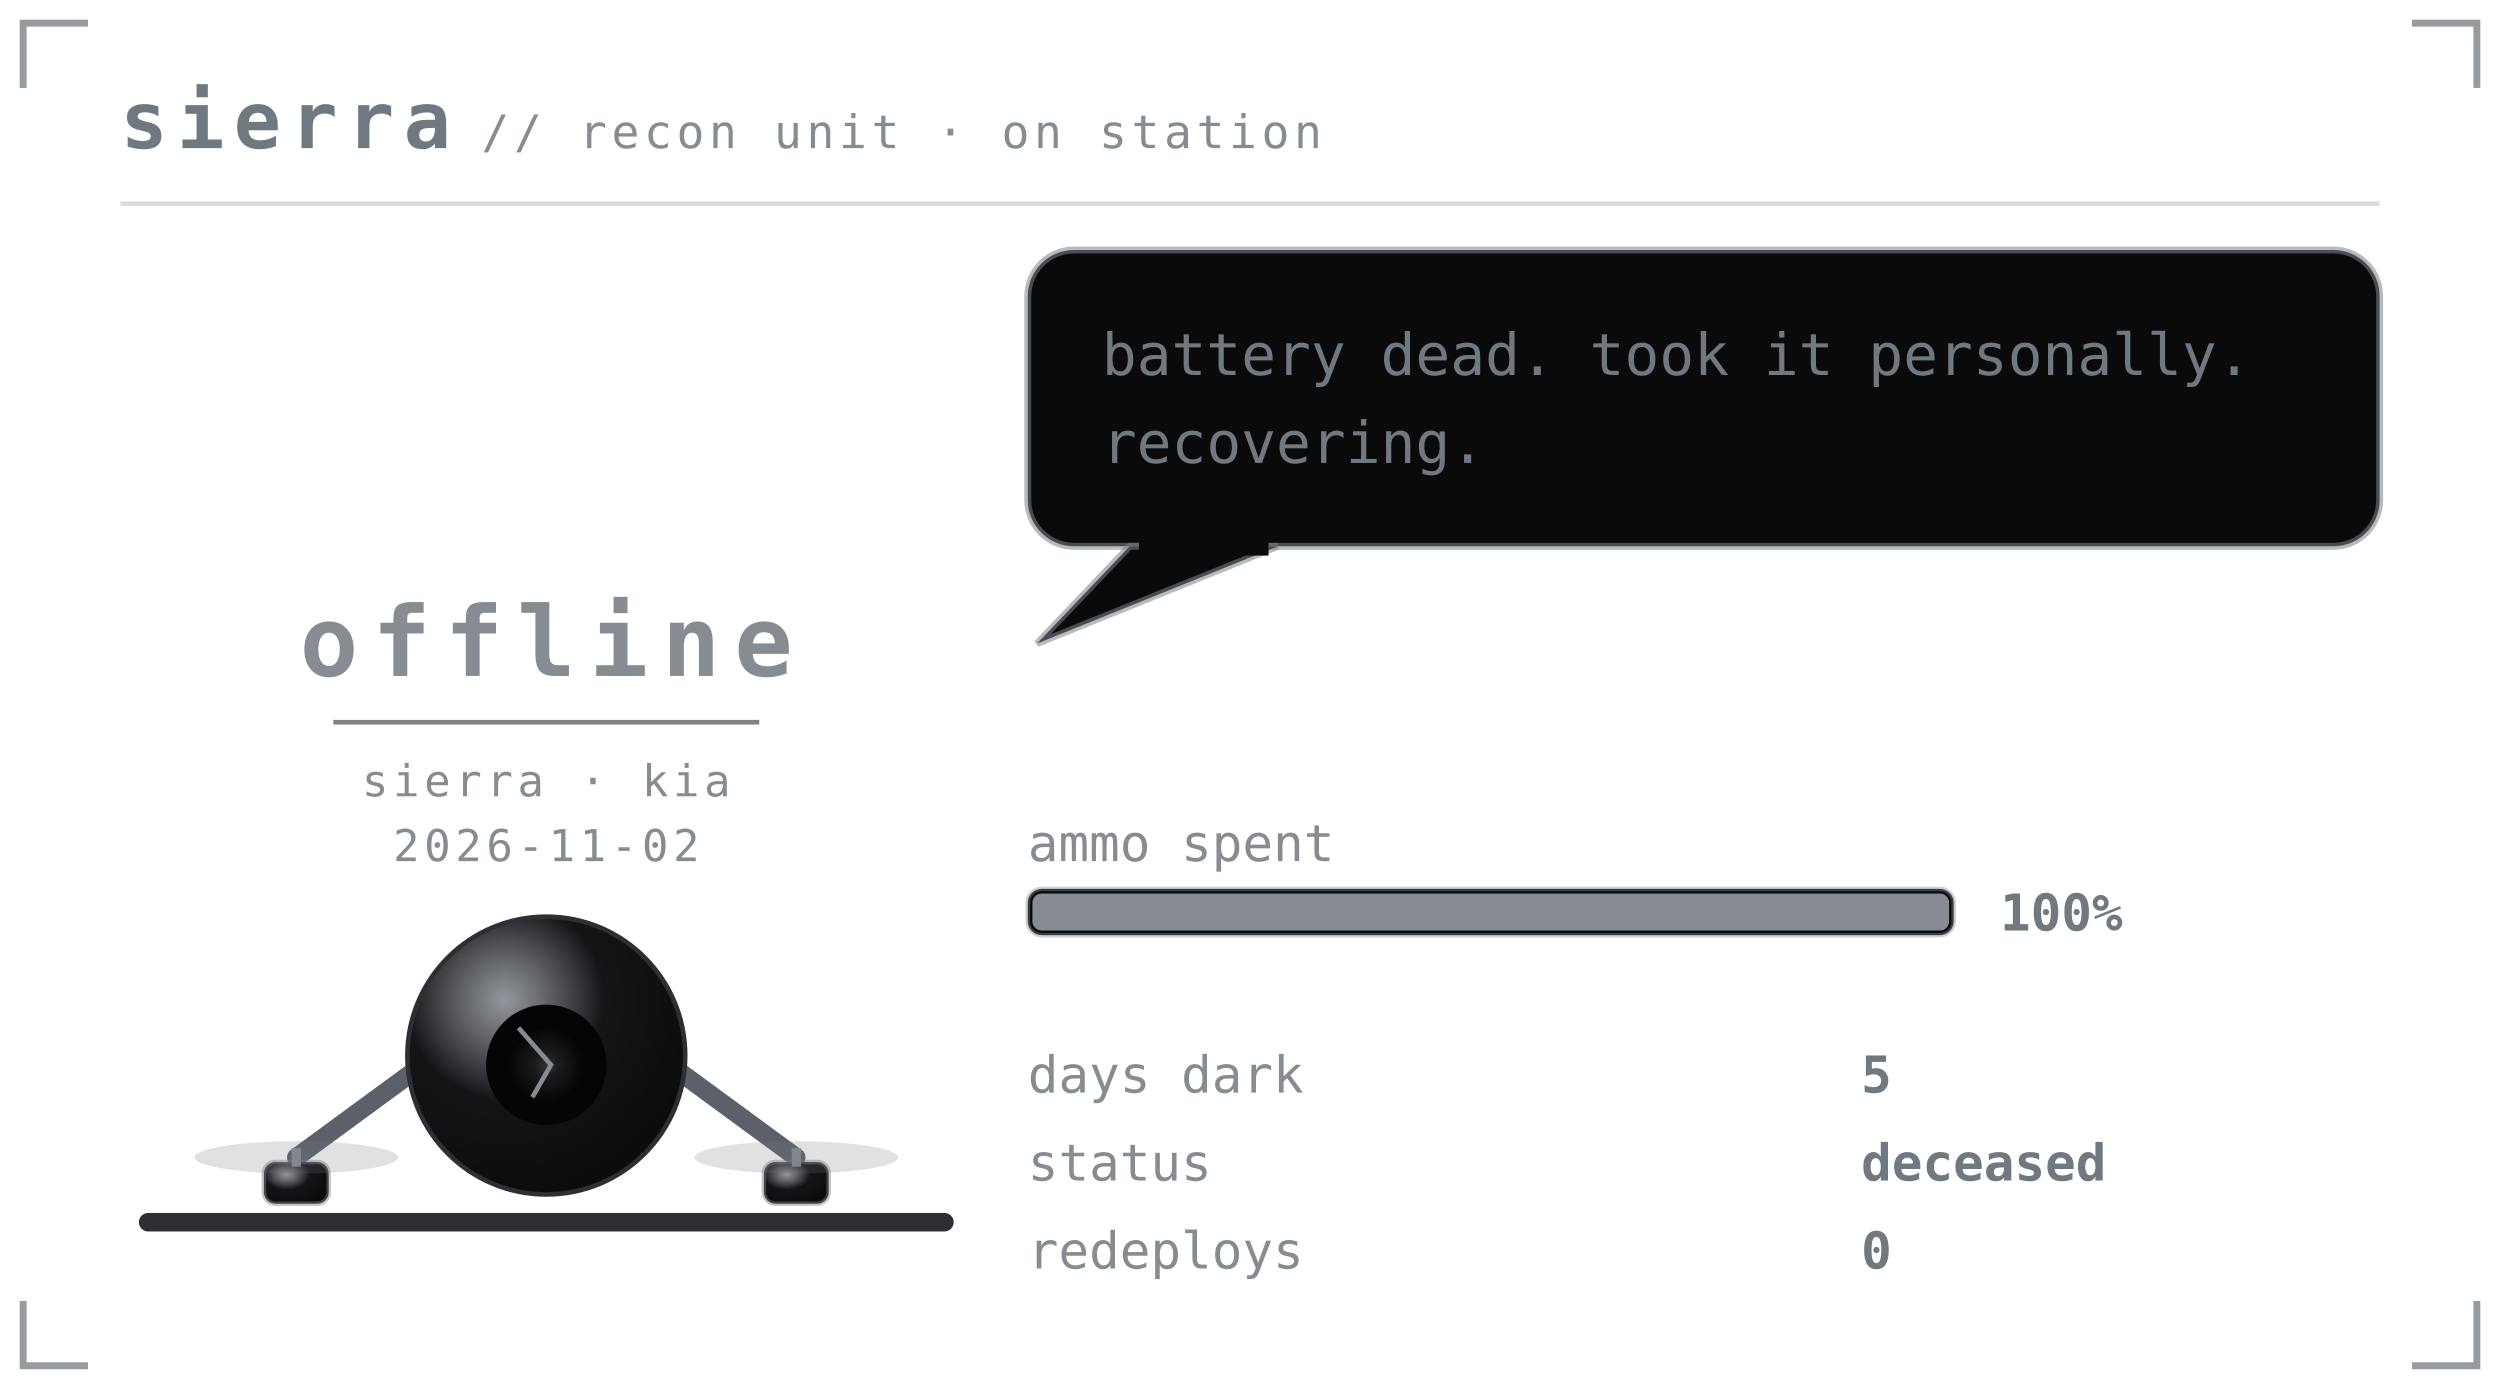
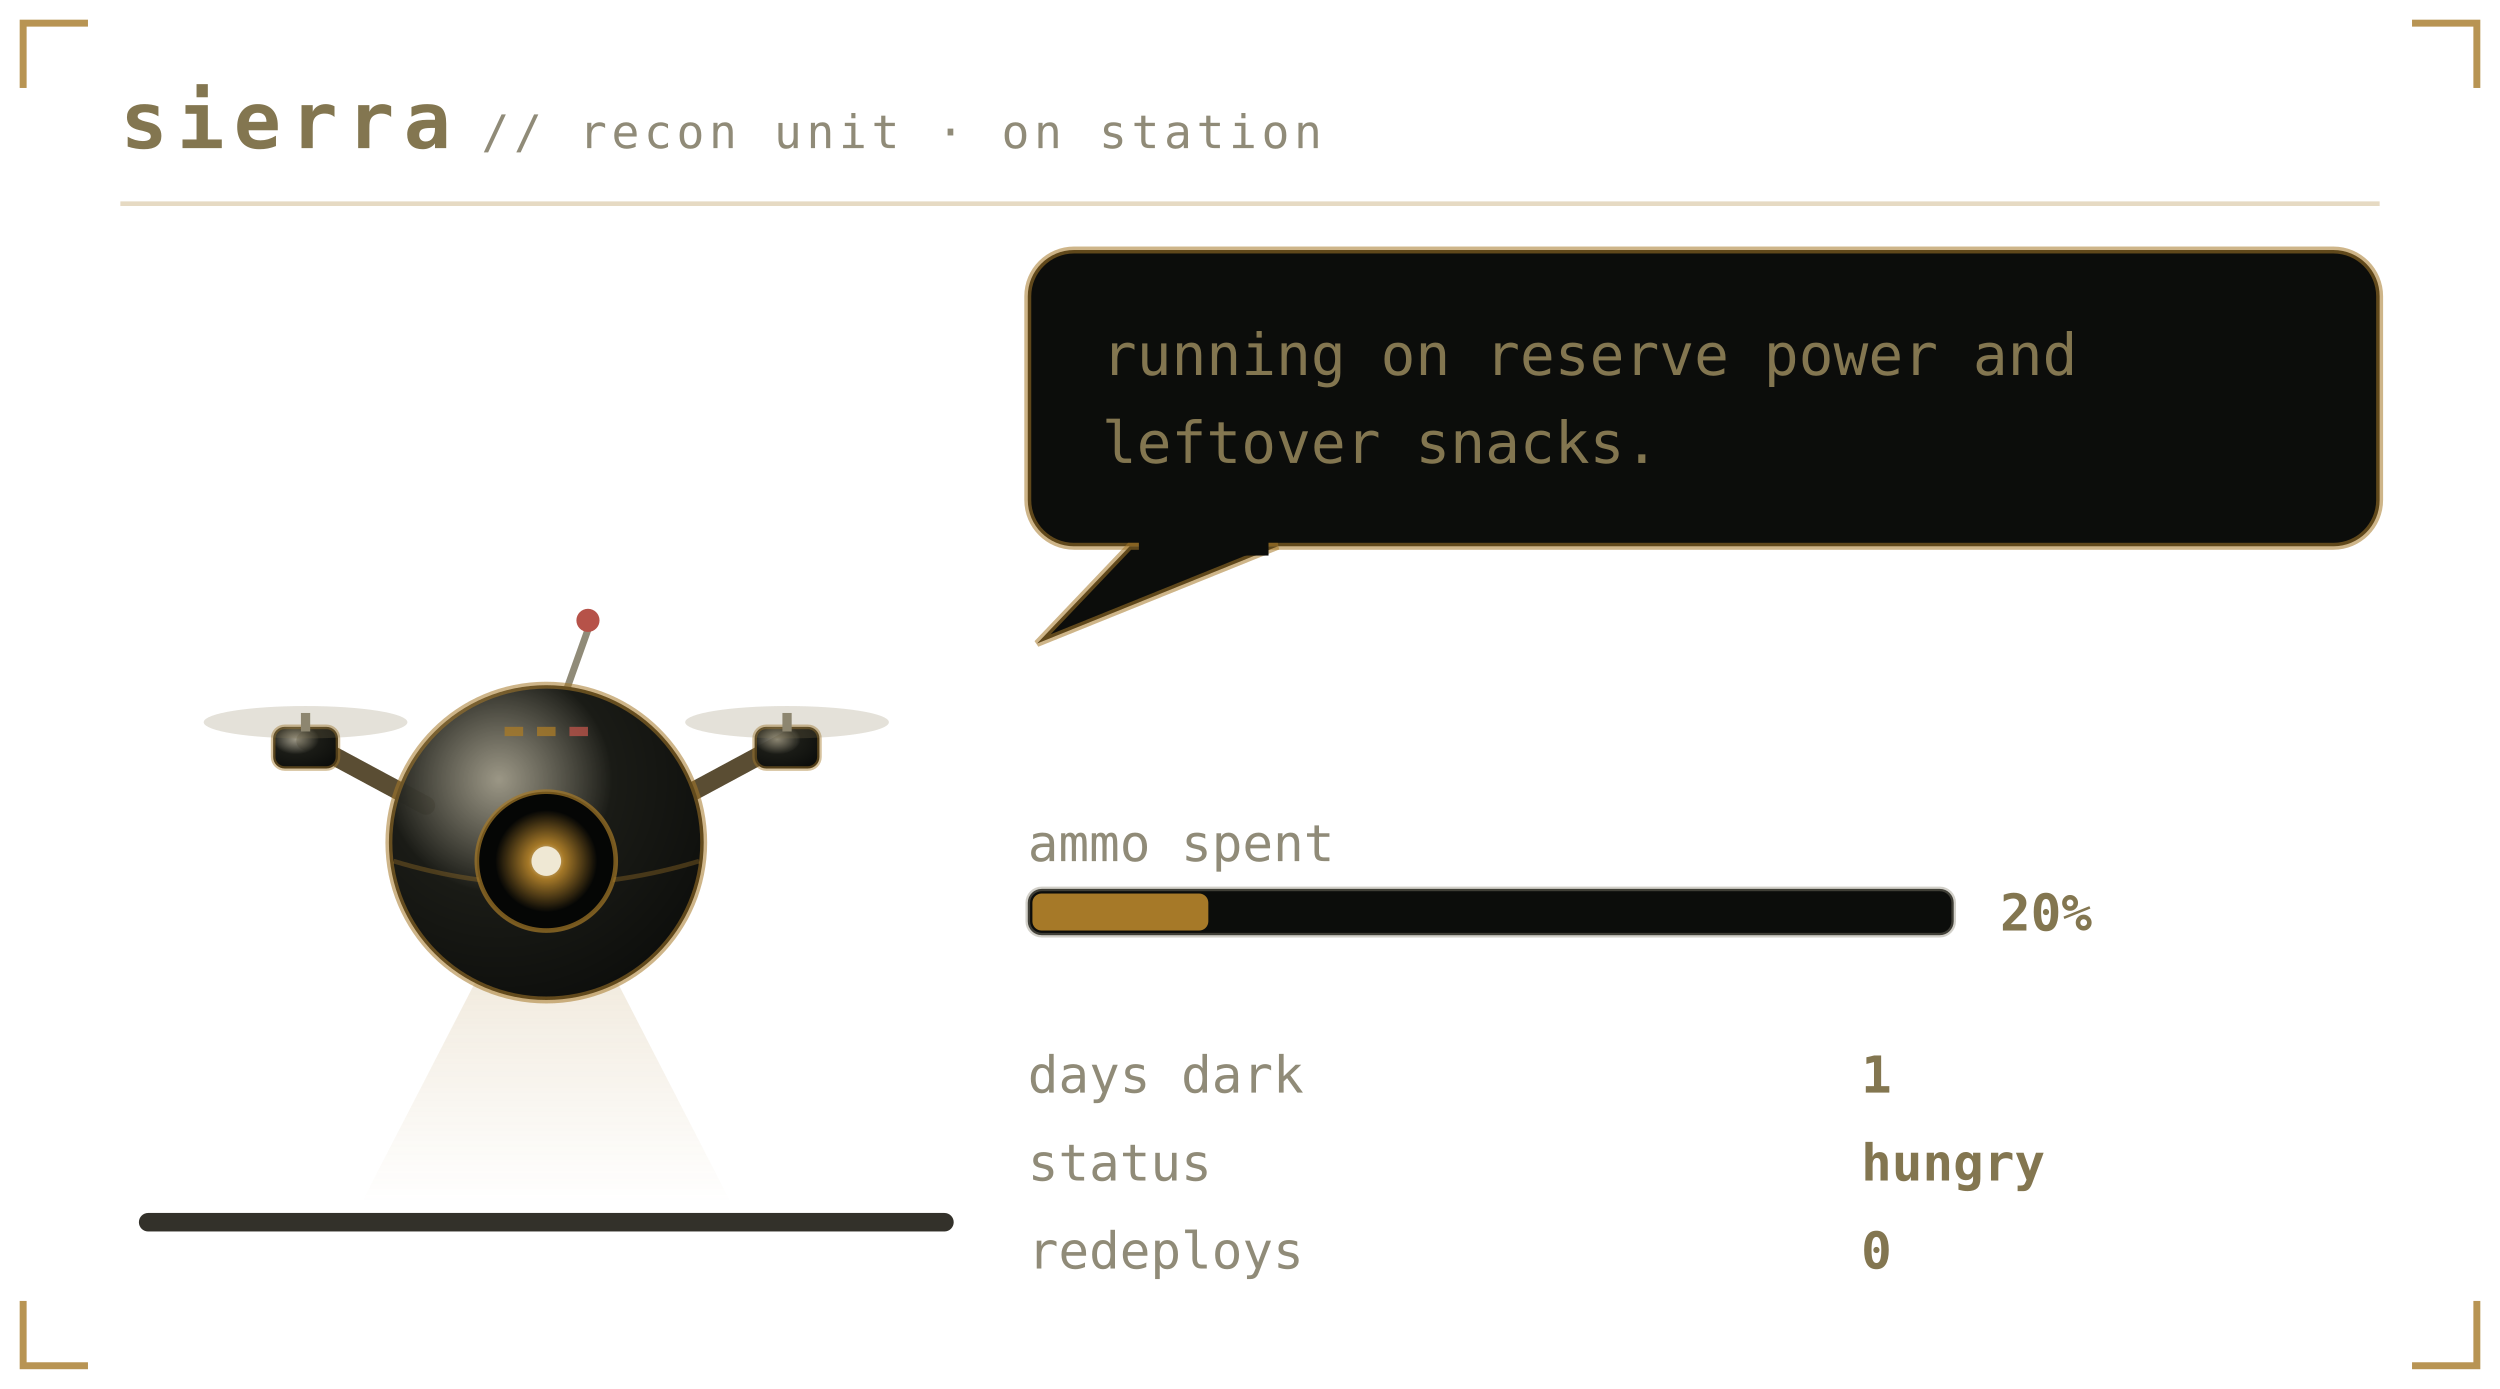
<svg xmlns="http://www.w3.org/2000/svg" viewBox="0 0 540 300" width="540" height="300" role="img" aria-labelledby="pett petd">
  <defs>
    <linearGradient id="petbg" x1="0" y1="0" x2="1" y2="1">
-       <stop offset="0" stop-color="#141417" />
-       <stop offset="1" stop-color="#0a0a0b" />
+       <stop offset="0" stop-color="#1a1b16" />
+       <stop offset="1" stop-color="#0c0d0b" />
    </linearGradient>
  </defs>
  <style>
    .mono{font-family:ui-monospace,SFMono-Regular,Menlo,Consolas,"DejaVu Sans Mono",monospace}
-     .brand{font-size:17px;font-weight:700;letter-spacing:2px;fill:#707880}
-     .sub{font-size:10px;letter-spacing:1px;fill:#878c92}
-     .say{font-size:12.5px;fill:#707880}
-     .stat{font-size:11px;fill:#878c92}
-     .val{font-size:11px;fill:#707880;font-weight:700}
-     .call{font-size:16px;font-weight:700;letter-spacing:2.5px;fill:#7c8288}
-     .callsub{font-size:9px;letter-spacing:0.8px;fill:#878c92}
-     .who{font-weight:700;fill:#7c8288}
-     .rip{font-size:21px;font-weight:700;letter-spacing:3px;fill:#2e2f33}
-     .ripsub{font-size:9.5px;letter-spacing:1px;fill:#2e2f33}
+     .brand{font-size:17px;font-weight:700;letter-spacing:2px;fill:#837650}
+     .sub{font-size:10px;letter-spacing:1px;fill:#908b78}
+     .say{font-size:12.5px;fill:#837650}
+     .stat{font-size:11px;fill:#908b78}
+     .val{font-size:11px;fill:#837650;font-weight:700}
+     .call{font-size:16px;font-weight:700;letter-spacing:2.5px;fill:#a67928}
+     .callsub{font-size:9px;letter-spacing:0.8px;fill:#908b78}
+     .who{font-weight:700;fill:#a67928}
+     .lid{opacity:0;animation:blink 5.4s steps(1) infinite}
+     .bubble{animation:breathe 5s ease-in-out infinite}
+     .meter{animation:meterpulse 2.6s ease-in-out infinite}
+     
+     
+     
+     
+     .plea{animation:bob 2.1s ease-in-out infinite}
+     .beat{animation:beat 2.1s ease-in-out infinite}
+     @keyframes bob{0%,100%{transform:translateY(0)}50%{transform:translateY(-5px)}}
+     @keyframes beat{0%,100%{opacity:1}50%{opacity:.25}}
+     @keyframes blink{0%,93%{opacity:0}94%,97%{opacity:1}98%,100%{opacity:0}}
+     @keyframes breathe{0%,100%{opacity:1}50%{opacity:.86}}
+     @keyframes meterpulse{0%,100%{opacity:1}50%{opacity:.6}}
+     @keyframes tear{0%,100%{opacity:0;transform:translateX(0)}12%{opacity:.55;transform:translateX(-4px)}18%{opacity:0}61%{opacity:.4;transform:translateX(5px)}67%{opacity:0}}
+     @keyframes desat{0%,100%{filter:saturate(.35)}50%{filter:saturate(0) contrast(1.25)}}
+     @keyframes twinkle{0%,100%{opacity:.25}50%{opacity:1}}
+     @keyframes flash{0%{opacity:.8}100%{opacity:0}}
+     @keyframes spin{to{transform:rotate(360deg)}}
</style>
-   <path d="M5 19V5H19M521 5H535V19M535 281V295H521M19 295H5V281" fill="none" stroke="#7c8288" stroke-width="1.5" stroke-opacity="0.8" />
+   <path d="M5 19V5H19M521 5H535V19M535 281V295H521M19 295H5V281" fill="none" stroke="#a67928" stroke-width="1.5" stroke-opacity="0.8" />
  <text class="mono brand" x="26" y="32">sierra</text>
  <text class="mono sub" x="104" y="32">// recon unit · on station</text>
-   <line x1="26" y1="44" x2="514" y2="44" stroke="#7c8288" stroke-opacity="0.28" />
-   <rect x="30" y="262" width="176" height="4" rx="2" fill="#2e2f33" />
+   <line x1="26" y1="44" x2="514" y2="44" stroke="#a67928" stroke-opacity="0.28" />
+   <rect x="30" y="262" width="176" height="4" rx="2" fill="#33312a" />
  <g transform="translate(46 116)">
    <g>
      <g>
        <g>
+           <animateTransform attributeName="transform" type="translate" values="0 0; 0 -3; 0 0" dur="4.2s" repeatCount="indefinite" additive="sum" />
          <defs>
            <radialGradient id="drHull" cx="0.35" cy="0.3" r="0.8">
-               <stop offset="0" stop-color="#878c92" stop-opacity="0.9" />
-               <stop offset="0.45" stop-color="#141417" />
-               <stop offset="1" stop-color="#0a0a0b" />
+               <stop offset="0" stop-color="#908b78" stop-opacity="0.9" />
+               <stop offset="0.45" stop-color="#1a1b16" />
+               <stop offset="1" stop-color="#0c0d0b" />
            </radialGradient>
            <radialGradient id="drLens" cx="0.5" cy="0.5" r="0.5">
-               <stop offset="0" stop-color="#5c6169" />
-               <stop offset="0.35" stop-color="#2e2f33" />
-               <stop offset="1" stop-color="#2e2f33" stop-opacity="0" />
+               <stop offset="0" stop-color="#efe8d4" />
+               <stop offset="0.35" stop-color="#a67928" />
+               <stop offset="1" stop-color="#a67928" stop-opacity="0" />
            </radialGradient>
            <linearGradient id="drBeam" x1="0" y1="0" x2="0" y2="1">
-               <stop offset="0" stop-color="#7c8288" stop-opacity="0.45" />
-               <stop offset="1" stop-color="#7c8288" stop-opacity="0" />
+               <stop offset="0" stop-color="#a67928" stop-opacity="0.45" />
+               <stop offset="1" stop-color="#a67928" stop-opacity="0" />
            </linearGradient>
          </defs>
-           <text class="mono rip" style="fill:#878c92" x="72" y="30" text-anchor="middle">offline</text>
-           <line x1="26" y1="40" x2="118" y2="40" stroke="#2e2f33" stroke-opacity="0.6" />
-           <text class="mono ripsub" style="fill:#878c92" x="72" y="56" text-anchor="middle">sierra · kia</text>
-           <text class="mono ripsub" style="fill:#878c92" x="72" y="70" text-anchor="middle">2026-11-02</text>
-           <path d="M48 112 L18 134 M96 112 L126 134" stroke="#5c6169" stroke-width="4" stroke-linecap="round" />
-           <rect x="11" y="135" width="14" height="9" rx="2.5" fill="url(#drHull)" stroke="#7c8288" stroke-opacity="0.45" />
-           <rect x="17" y="132" width="2" height="4" fill="#878c92" />
-           <ellipse cx="18" cy="134" rx="22" ry="3.5" fill="#707880" opacity="0.22" />
-           <rect x="119" y="135" width="14" height="9" rx="2.5" fill="url(#drHull)" stroke="#7c8288" stroke-opacity="0.45" />
-           <rect x="125" y="132" width="2" height="4" fill="#878c92" />
-           <ellipse cx="126" cy="134" rx="22" ry="3.5" fill="#707880" opacity="0.22" />
-           <circle cx="72" cy="112" r="30" fill="url(#drHull)" stroke="#2e2f33" />
-           <circle cx="72" cy="114" r="13" fill="#050505" />
-           <circle cx="72" cy="114" r="8" fill="url(#drLens)" opacity="0.5" />
-           <path d="M66 106 L73 114 L69 121" stroke="#878c92" stroke-width="1" fill="none" />
+           <g opacity="0.45">
+             <polygon points="66,78 78,78 112,144 32,144" fill="url(#drBeam)" />
+           </g>
+           <path d="M46 58 L20 44 M98 58 L124 44" stroke="#5a4d33" stroke-width="4" stroke-linecap="round" />
+           <rect x="13" y="41" width="14" height="9" rx="2.5" fill="url(#drHull)" stroke="#a67928" stroke-opacity="0.45" />
+           <rect x="19" y="38" width="2" height="4" fill="#908b78" />
+           <ellipse cx="20" cy="40" rx="22" ry="3.5" fill="#837650" opacity="0.22">
+             <animate attributeName="rx" values="22;9;22" dur="0.18s" repeatCount="indefinite" />
+           </ellipse>
+           <rect x="117" y="41" width="14" height="9" rx="2.5" fill="url(#drHull)" stroke="#a67928" stroke-opacity="0.45" />
+           <rect x="123" y="38" width="2" height="4" fill="#908b78" />
+           <ellipse cx="124" cy="40" rx="22" ry="3.5" fill="#837650" opacity="0.22">
+             <animate attributeName="rx" values="22;9;22" dur="0.18s" repeatCount="indefinite" />
+           </ellipse>
+           <line x1="76" y1="34" x2="81" y2="20" stroke="#908b78" stroke-width="1.5" />
+           <circle cx="81" cy="18" r="2.5" fill="#b65249">
+             <animate attributeName="opacity" values="1;0.1;1" dur="1.4s" repeatCount="indefinite" />
+           </circle>
+           <circle cx="72" cy="66" r="34" fill="url(#drHull)" stroke="#a67928" stroke-opacity="0.55" stroke-width="1.5" />
+           <path d="M39 70 Q72 80 105 70" stroke="#a67928" stroke-opacity="0.35" fill="none" />
+           <circle cx="72" cy="70" r="15" fill="#050605" stroke="#a67928" stroke-opacity="0.7" />
+           <circle cx="72" cy="70" r="11" fill="url(#drLens)">
+             <animate attributeName="opacity" values="1;0.55;1" dur="2.6s" repeatCount="indefinite" />
+           </circle>
+           <circle cx="72" cy="70" r="3.2" fill="#efe8d4" />
+           <rect class="lid" x="57" y="55" width="30" height="30" rx="15" fill="#0c0d0b" />
+           <rect x="63" y="41" width="4" height="2" fill="#a67928" opacity="0.8" />
+           <rect x="70" y="41" width="4" height="2" fill="#a67928" opacity="0.8" />
+           <rect x="77" y="41" width="4" height="2" fill="#b65249" opacity="0.8" />
        </g>
      </g>
    </g>
  </g>
-   <g>
-     <rect x="222" y="54" width="292" height="64" rx="10" fill="#0a0a0b" stroke="#7c8288" stroke-opacity="0.55" stroke-width="1.5" />
-     <path d="M244 118 L224 139 L276 118 Z" fill="#0a0a0b" stroke="#7c8288" stroke-opacity="0.55" stroke-width="1.5" />
-     <rect x="246" y="116" width="28" height="4" fill="#0a0a0b" />
-     <text class="mono say" x="238" y="81">battery dead. took it personally.</text>
-     <text class="mono say" x="238" y="100">recovering.</text>
+   <g class="bubble">
+     <rect x="222" y="54" width="292" height="64" rx="10" fill="#0c0d0b" stroke="#a67928" stroke-opacity="0.55" stroke-width="1.5" />
+     <path d="M244 118 L224 139 L276 118 Z" fill="#0c0d0b" stroke="#a67928" stroke-opacity="0.55" stroke-width="1.5" />
+     <rect x="246" y="116" width="28" height="4" fill="#0c0d0b" />
+     <text class="mono say" x="238" y="81">running on reserve power and</text>
+     <text class="mono say" x="238" y="100">leftover snacks.</text>
  </g>
  <text class="mono stat" x="222" y="186">ammo spent</text>
-   <rect x="222" y="192" width="200" height="10" rx="3" fill="#0a0a0b" stroke="#878c92" stroke-opacity="0.4" />
-   <rect x="223" y="193" width="198" height="8" rx="2" fill="#878c92" />
-   <text class="mono val" x="432" y="201">100%</text>
+   <rect x="222" y="192" width="200" height="10" rx="3" fill="#0c0d0b" stroke="#908b78" stroke-opacity="0.4" />
+   <rect x="223" y="193" width="38" height="8" rx="2" fill="#a67928" />
+   <text class="mono val" x="432" y="201">20%</text>
  <text class="mono stat" x="222" y="236">days dark</text>
-   <text class="mono val" x="402" y="236">5</text>
+   <text class="mono val" x="402" y="236">1</text>
  <text class="mono stat" x="222" y="255">status</text>
-   <text class="mono val" x="402" y="255">deceased</text>
+   <text class="mono val" x="402" y="255">hungry</text>
  <text class="mono stat" x="222" y="274">redeploys</text>
  <text class="mono val" x="402" y="274">0</text>
</svg>
